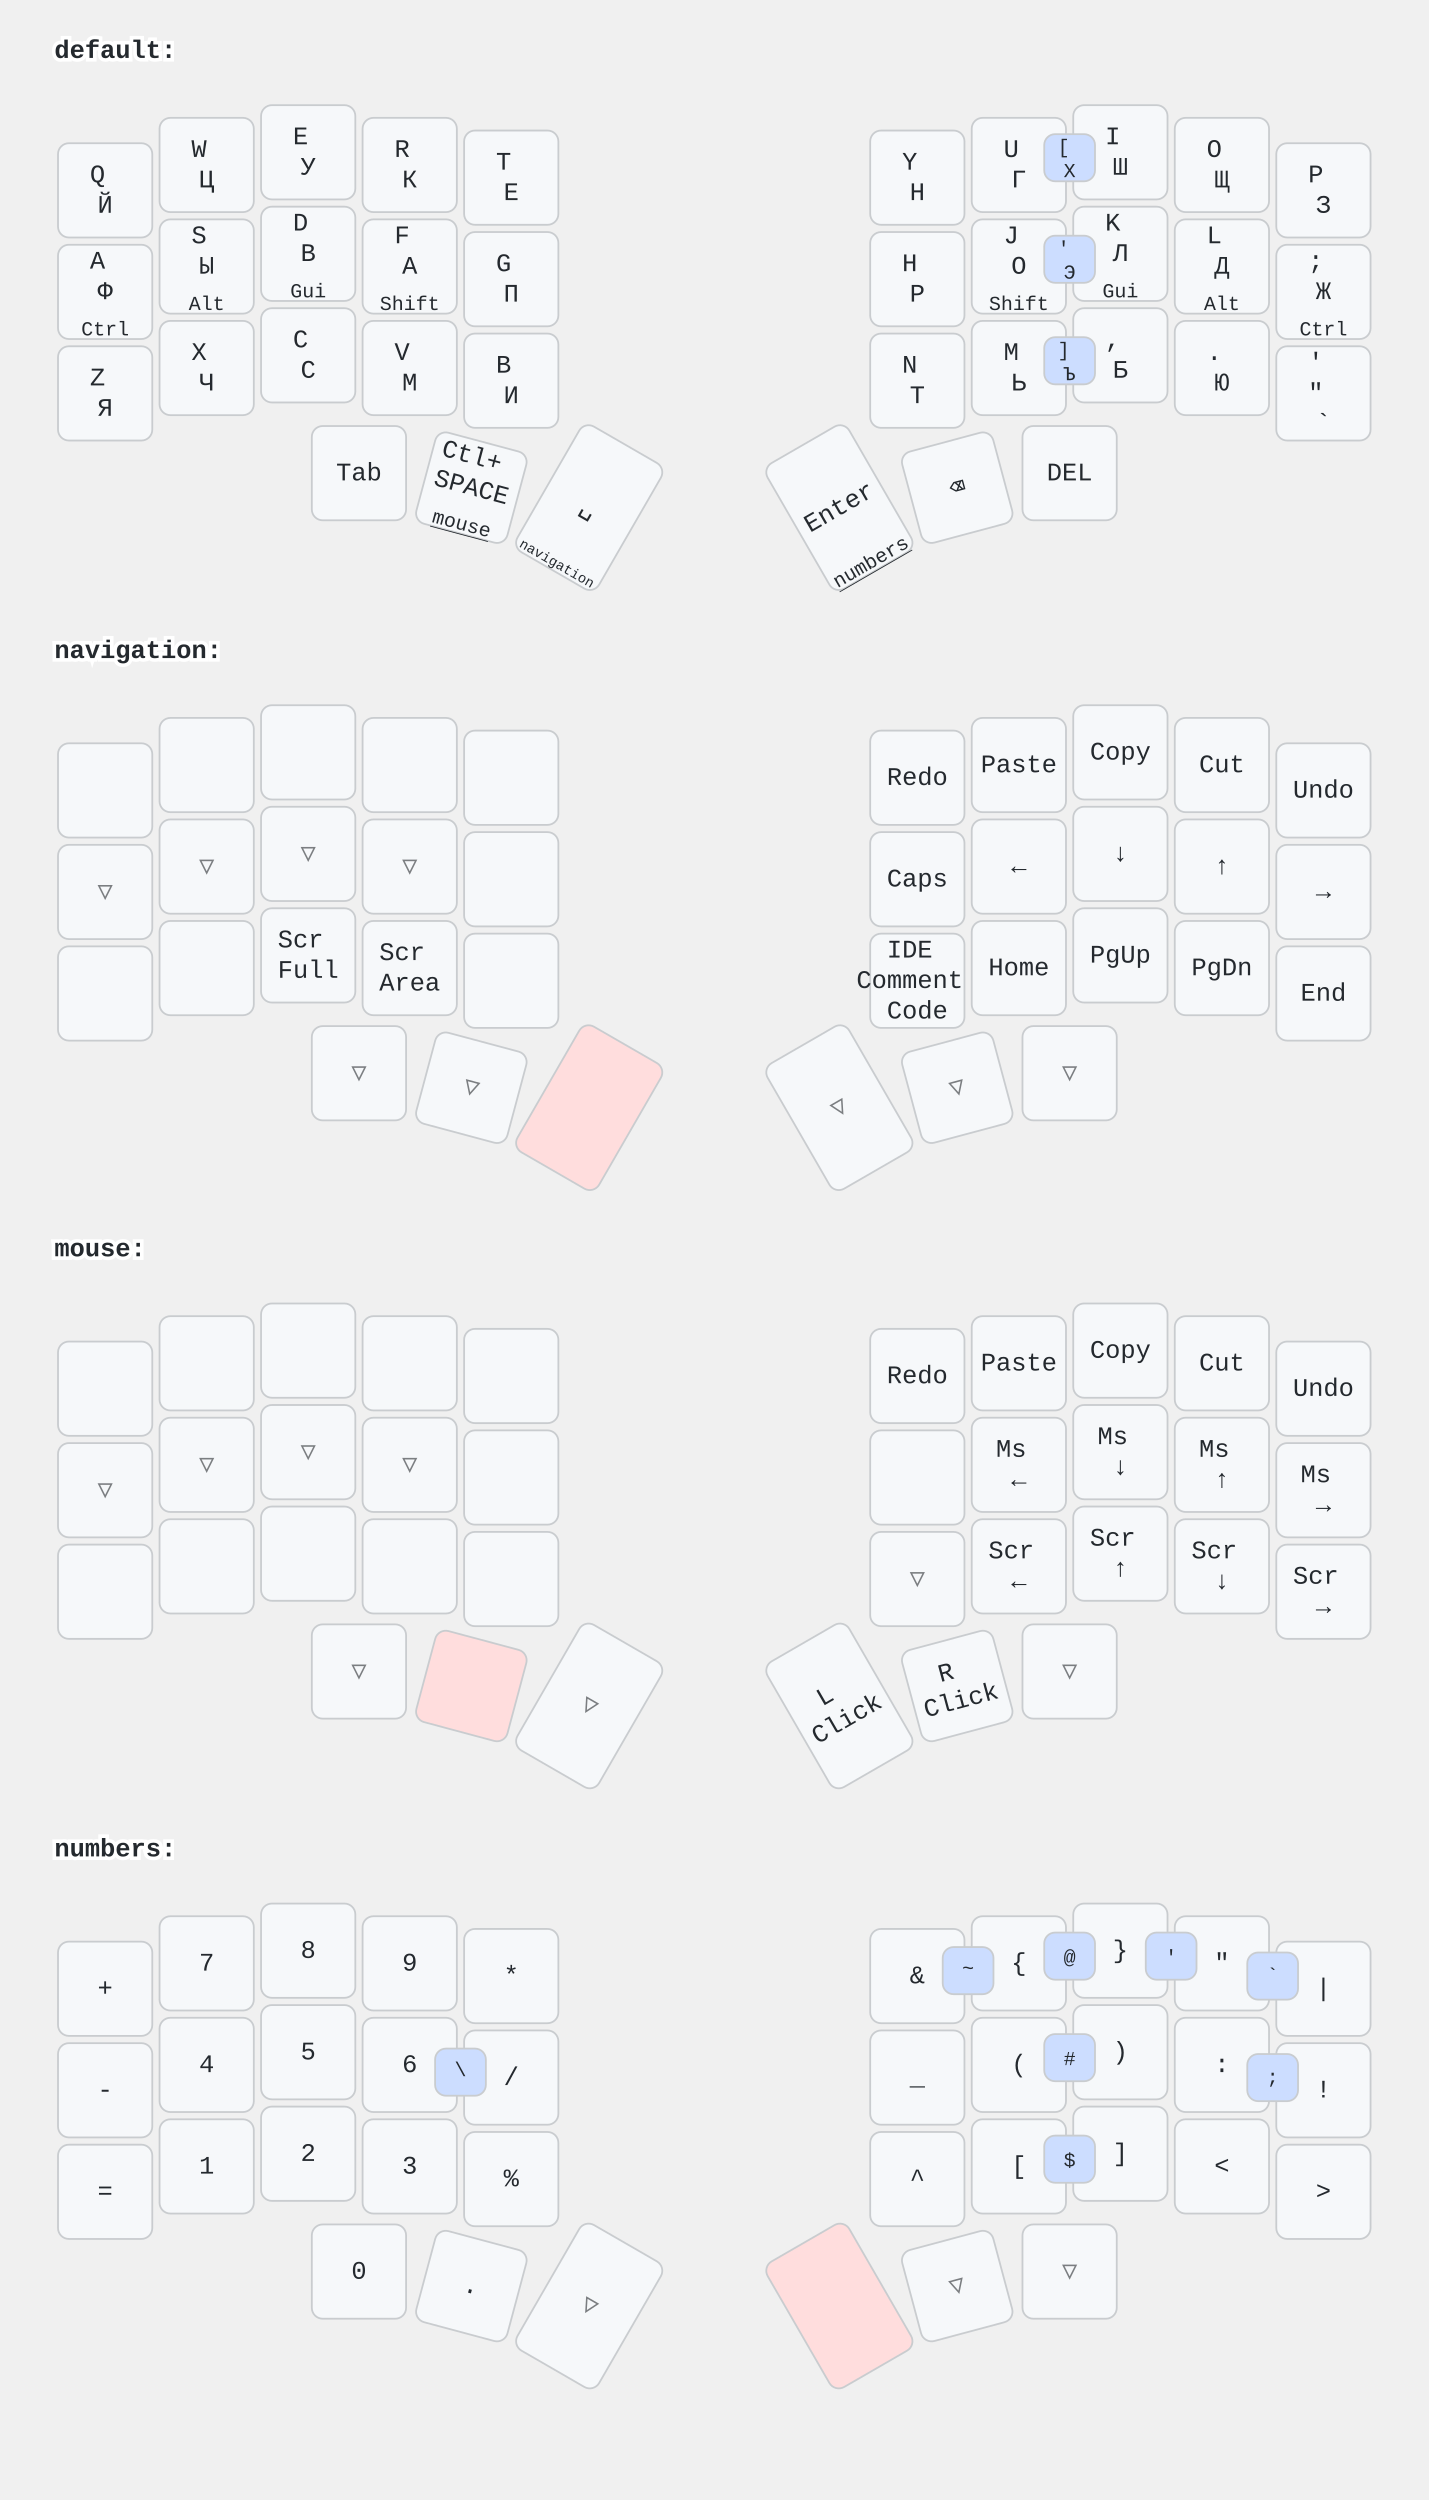
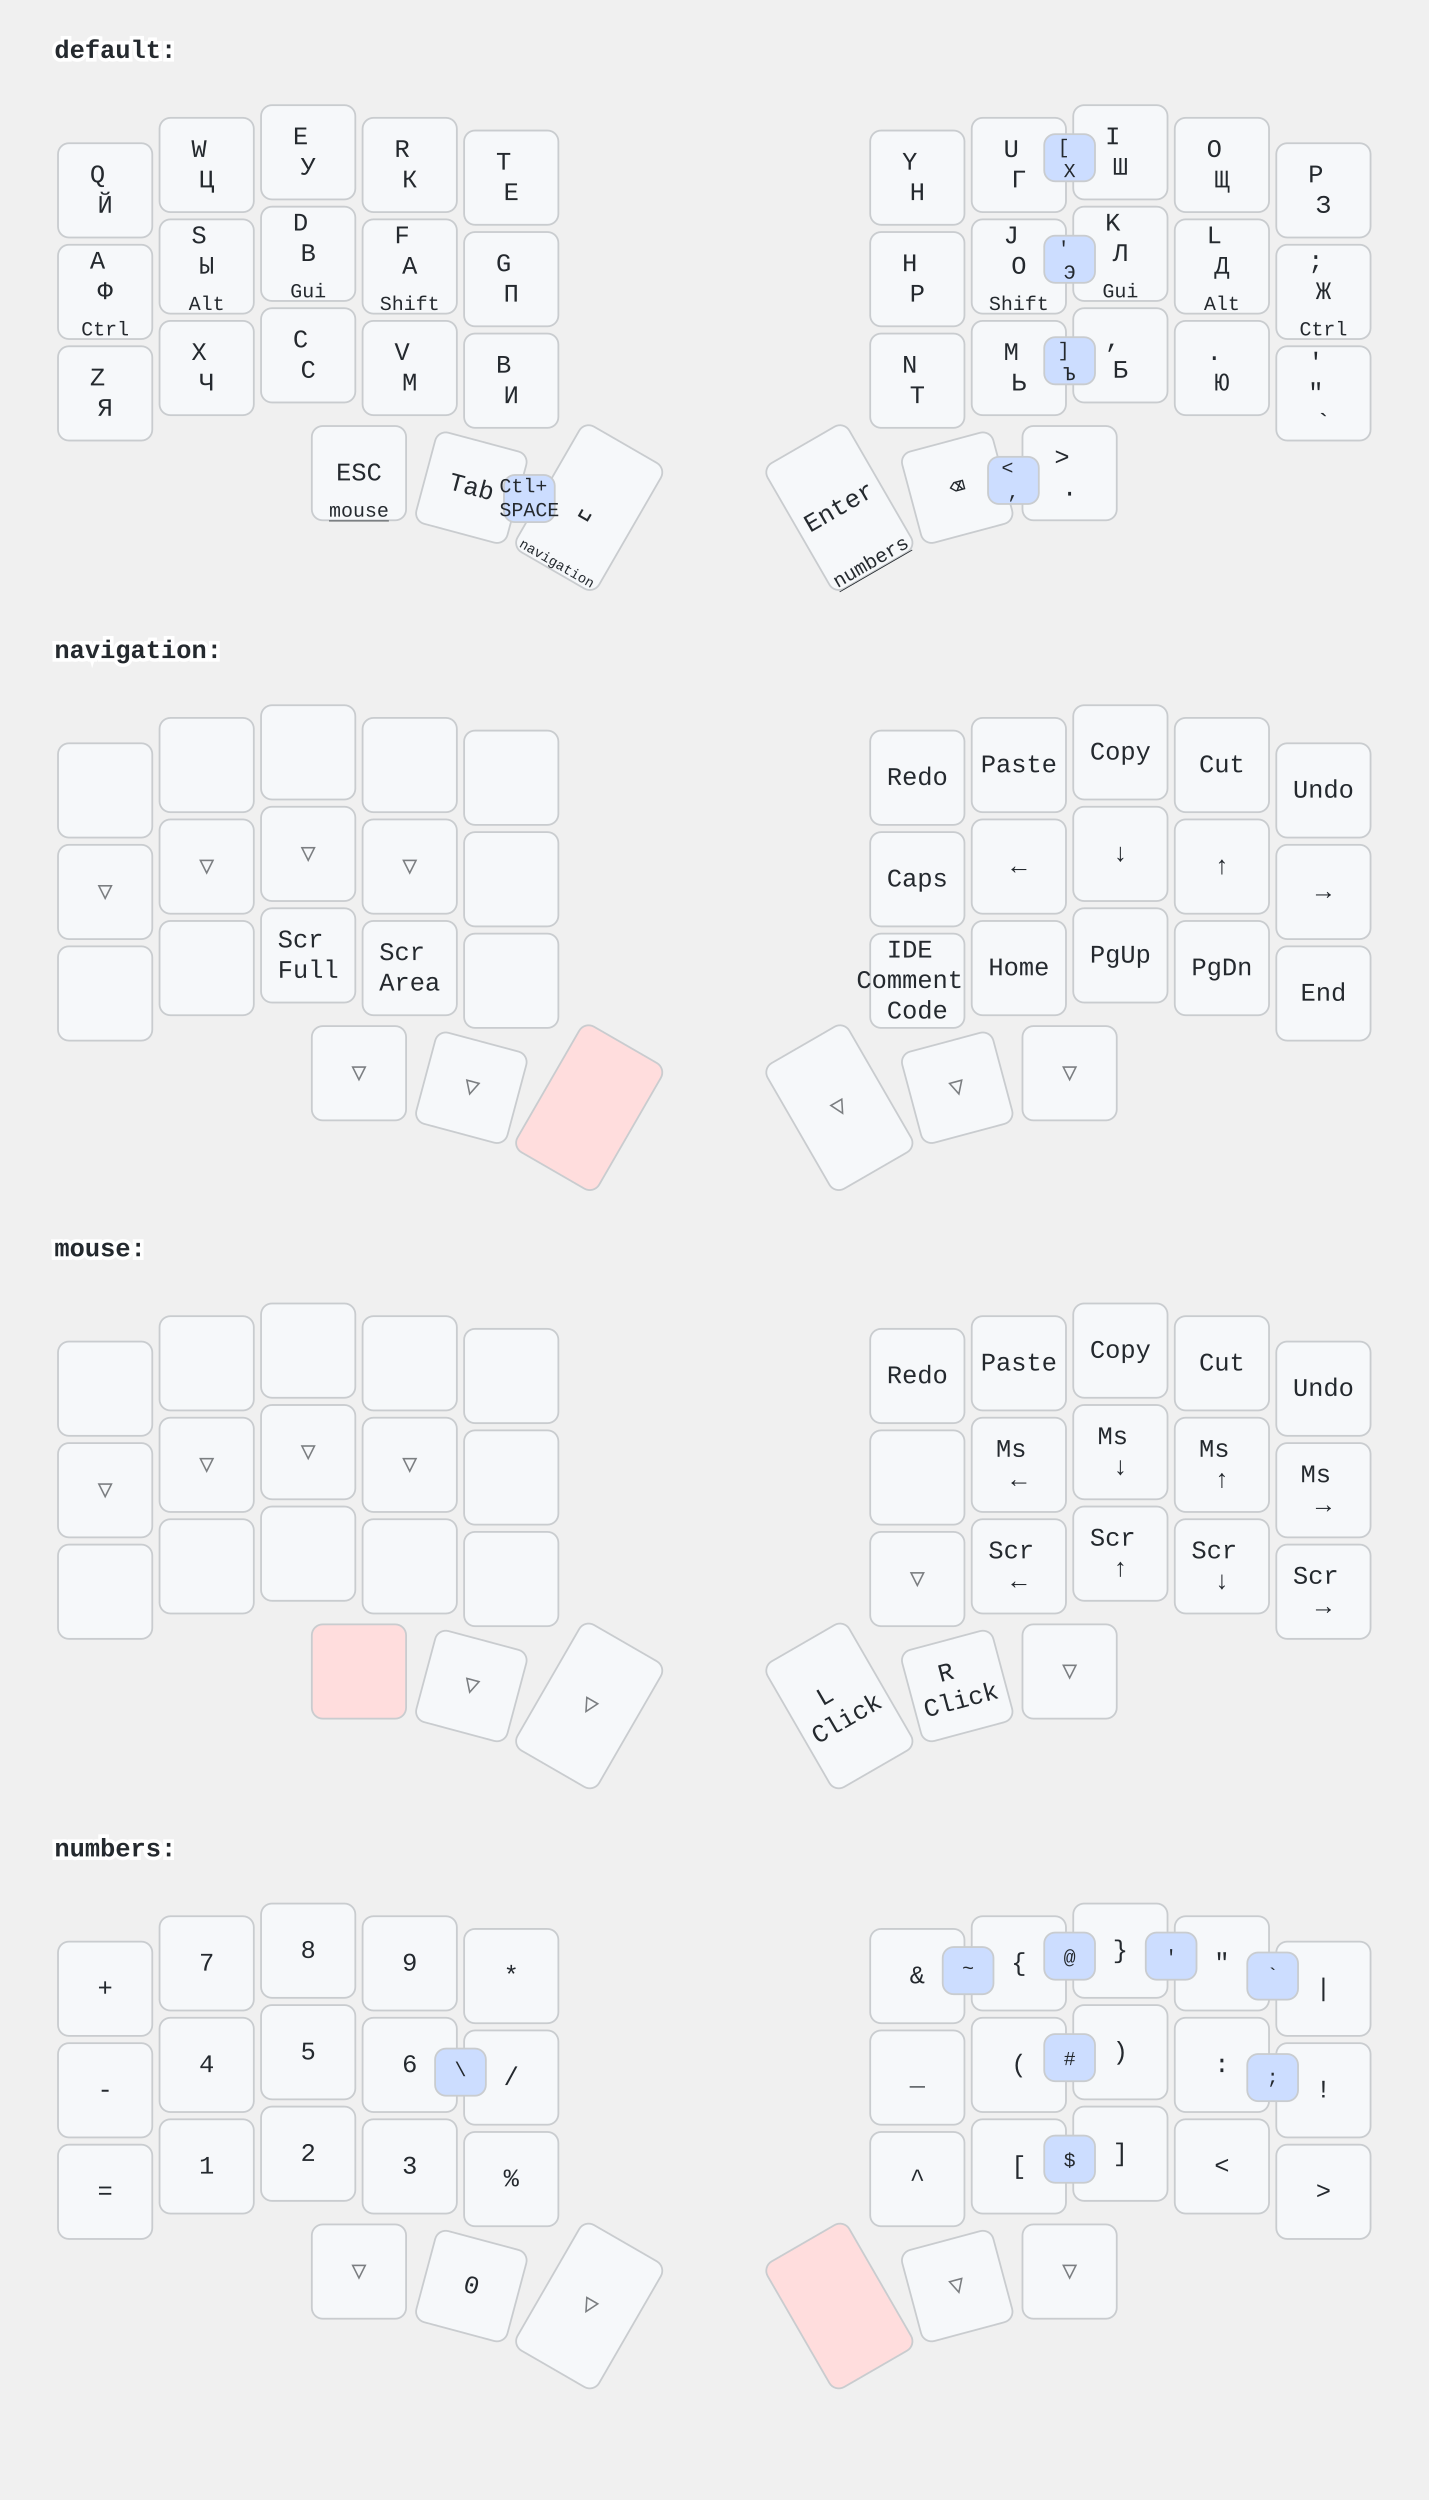
<svg xmlns="http://www.w3.org/2000/svg" width="788" height="1379" viewBox="0 0 788 1379" class="keymap">
  <style>/* inherit to force styles through use tags */
svg path {
    fill: inherit;
}

/* font and background color specifications */
svg.keymap {
    font-family: SFMono-Regular,Consolas,Liberation Mono,Menlo,monospace;
    font-size: 14px;
    font-kerning: normal;
    text-rendering: optimizeLegibility;
    fill: #24292e;
}

/* default key styling */
rect.key {
    fill: #f6f8fa;
}

rect.key, rect.combo {
    stroke: #c9cccf;
    stroke-width: 1;
}

/* default key side styling, only used is draw_key_sides is set */
rect.side {
    filter: brightness(90%);
}

/* color accent for combo boxes */
rect.combo, rect.combo-separate {
    fill: #cdf;
}

/* color accent for held keys */
rect.held, rect.combo.held {
    fill: #fdd;
}

/* color accent for ghost (optional) keys */
rect.ghost, rect.combo.ghost {
    stroke-dasharray: 4, 4;
    stroke-width: 2;
}

text {
    text-anchor: middle;
    dominant-baseline: middle;
}

/* styling for layer labels */
text.label {
    font-weight: bold;
    text-anchor: start;
    stroke: white;
    stroke-width: 4;
    paint-order: stroke;
}

/* styling for optional footer */
text.footer {
    text-anchor: end;
    dominant-baseline: auto;
    stroke: white;
    stroke-width: 4;
    paint-order: stroke;
}

/* styling for combo tap, and key non-tap label text */
text.combo, text.hold, text.shifted, text.left, text.right {
    font-size: 11px;
}

text.hold {
    text-anchor: middle;
    dominant-baseline: auto;
}

text.shifted {
    text-anchor: middle;
    dominant-baseline: hanging;
}

text.left {
    text-anchor: start;
}

text.right {
    text-anchor: end;
}

text.layer-activator {
    text-decoration: underline;
}

/* styling for hold/shifted label text in combo box */
text.combo.hold, text.combo.shifted, text.combo.left, text.combo.right {
    font-size: 8px;
}

/* lighter symbol for transparent keys */
text.trans {
    fill: #7b7e81;
}

/* styling for combo dendrons */
path.combo {
    stroke-width: 1;
    stroke: gray;
    fill: none;
}

/* Start Tabler Icons Cleanup */
/* cannot use height/width with glyphs */
.icon-tabler &gt; path {
    fill: inherit;
    stroke: inherit;
    stroke-width: 2;
}
/* hide tabler's default box */
.icon-tabler &gt; path[stroke="none"][fill="none"] {
    visibility: hidden;
}
/* End Tabler Icons Cleanup */

@media (prefers-color-scheme: dark) {
svg.keymap { fill: #d1d6db; }
rect.key { fill: #3f4750; }
rect.key, rect.combo { stroke: #60666c; }
rect.combo, rect.combo-separate { fill: #1f3d7a; }
rect.held, rect.combo.held { fill: #854747; }
text.label, text.footer { stroke: black; }
text.trans { fill: #7e8184; }
path.combo { stroke: #7f7f7f; }

}</style>
  <g transform="translate(30, 0)" class="layer-default">
    <text x="0" y="28" class="label" id="default">default:</text>
    <g transform="translate(0, 56)">
      <g transform="translate(28, 49)" class="key keypos-0">
        <rect rx="6" ry="6" x="-26" y="-26" width="52" height="52" class="key" />
        <text x="0" y="0" class="key tap">
          <tspan x="0" dy="-0.6em">Q</tspan>
          <tspan x="0" dy="1.2em">Й</tspan>
        </text>
      </g>
      <g transform="translate(84, 35)" class="key keypos-1">
        <rect rx="6" ry="6" x="-26" y="-26" width="52" height="52" class="key" />
        <text x="0" y="0" class="key tap">
          <tspan x="0" dy="-0.6em">W</tspan>
          <tspan x="0" dy="1.2em">Ц</tspan>
        </text>
      </g>
      <g transform="translate(140, 28)" class="key keypos-2">
        <rect rx="6" ry="6" x="-26" y="-26" width="52" height="52" class="key" />
        <text x="0" y="0" class="key tap">
          <tspan x="0" dy="-0.6em">E</tspan>
          <tspan x="0" dy="1.2em">У</tspan>
        </text>
      </g>
      <g transform="translate(196, 35)" class="key keypos-3">
        <rect rx="6" ry="6" x="-26" y="-26" width="52" height="52" class="key" />
        <text x="0" y="0" class="key tap">
          <tspan x="0" dy="-0.6em">R</tspan>
          <tspan x="0" dy="1.2em">К</tspan>
        </text>
      </g>
      <g transform="translate(252, 42)" class="key keypos-4">
        <rect rx="6" ry="6" x="-26" y="-26" width="52" height="52" class="key" />
        <text x="0" y="0" class="key tap">
          <tspan x="0" dy="-0.6em">T</tspan>
          <tspan x="0" dy="1.2em">Е</tspan>
        </text>
      </g>
      <g transform="translate(476, 42)" class="key keypos-5">
        <rect rx="6" ry="6" x="-26" y="-26" width="52" height="52" class="key" />
        <text x="0" y="0" class="key tap">
          <tspan x="0" dy="-0.6em">Y</tspan>
          <tspan x="0" dy="1.2em">Н</tspan>
        </text>
      </g>
      <g transform="translate(532, 35)" class="key keypos-6">
        <rect rx="6" ry="6" x="-26" y="-26" width="52" height="52" class="key" />
        <text x="0" y="0" class="key tap">
          <tspan x="0" dy="-0.6em">U</tspan>
          <tspan x="0" dy="1.2em">Г</tspan>
        </text>
      </g>
      <g transform="translate(588, 28)" class="key keypos-7">
        <rect rx="6" ry="6" x="-26" y="-26" width="52" height="52" class="key" />
        <text x="0" y="0" class="key tap">
          <tspan x="0" dy="-0.6em">I</tspan>
          <tspan x="0" dy="1.2em">Ш</tspan>
        </text>
      </g>
      <g transform="translate(644, 35)" class="key keypos-8">
        <rect rx="6" ry="6" x="-26" y="-26" width="52" height="52" class="key" />
        <text x="0" y="0" class="key tap">
          <tspan x="0" dy="-0.6em">O</tspan>
          <tspan x="0" dy="1.2em">Щ</tspan>
        </text>
      </g>
      <g transform="translate(700, 49)" class="key keypos-9">
        <rect rx="6" ry="6" x="-26" y="-26" width="52" height="52" class="key" />
        <text x="0" y="0" class="key tap">
          <tspan x="0" dy="-0.6em">P</tspan>
          <tspan x="0" dy="1.2em">З</tspan>
        </text>
      </g>
      <g transform="translate(28, 105)" class="key keypos-10">
        <rect rx="6" ry="6" x="-26" y="-26" width="52" height="52" class="key" />
        <text x="0" y="0" class="key tap">
          <tspan x="0" dy="-1.2em">A</tspan>
          <tspan x="0" dy="1.2em">Ф</tspan>
        </text>
        <text x="0" y="24" class="key hold">Ctrl</text>
      </g>
      <g transform="translate(84, 91)" class="key keypos-11">
        <rect rx="6" ry="6" x="-26" y="-26" width="52" height="52" class="key" />
        <text x="0" y="0" class="key tap">
          <tspan x="0" dy="-1.2em">S</tspan>
          <tspan x="0" dy="1.2em">Ы</tspan>
        </text>
        <text x="0" y="24" class="key hold">Alt</text>
      </g>
      <g transform="translate(140, 84)" class="key keypos-12">
        <rect rx="6" ry="6" x="-26" y="-26" width="52" height="52" class="key" />
        <text x="0" y="0" class="key tap">
          <tspan x="0" dy="-1.2em">D</tspan>
          <tspan x="0" dy="1.2em">В</tspan>
        </text>
        <text x="0" y="24" class="key hold">Gui</text>
      </g>
      <g transform="translate(196, 91)" class="key keypos-13">
        <rect rx="6" ry="6" x="-26" y="-26" width="52" height="52" class="key" />
        <text x="0" y="0" class="key tap">
          <tspan x="0" dy="-1.2em">F</tspan>
          <tspan x="0" dy="1.2em">А</tspan>
        </text>
        <text x="0" y="24" class="key hold">Shift</text>
      </g>
      <g transform="translate(252, 98)" class="key keypos-14">
        <rect rx="6" ry="6" x="-26" y="-26" width="52" height="52" class="key" />
        <text x="0" y="0" class="key tap">
          <tspan x="0" dy="-0.6em">G</tspan>
          <tspan x="0" dy="1.2em">П</tspan>
        </text>
      </g>
      <g transform="translate(476, 98)" class="key keypos-15">
        <rect rx="6" ry="6" x="-26" y="-26" width="52" height="52" class="key" />
        <text x="0" y="0" class="key tap">
          <tspan x="0" dy="-0.6em">H</tspan>
          <tspan x="0" dy="1.2em">Р</tspan>
        </text>
      </g>
      <g transform="translate(532, 91)" class="key keypos-16">
        <rect rx="6" ry="6" x="-26" y="-26" width="52" height="52" class="key" />
        <text x="0" y="0" class="key tap">
          <tspan x="0" dy="-1.2em">J</tspan>
          <tspan x="0" dy="1.2em">О</tspan>
        </text>
        <text x="0" y="24" class="key hold">Shift</text>
      </g>
      <g transform="translate(588, 84)" class="key keypos-17">
        <rect rx="6" ry="6" x="-26" y="-26" width="52" height="52" class="key" />
        <text x="0" y="0" class="key tap">
          <tspan x="0" dy="-1.2em">K</tspan>
          <tspan x="0" dy="1.2em">Л</tspan>
        </text>
        <text x="0" y="24" class="key hold">Gui</text>
      </g>
      <g transform="translate(644, 91)" class="key keypos-18">
        <rect rx="6" ry="6" x="-26" y="-26" width="52" height="52" class="key" />
        <text x="0" y="0" class="key tap">
          <tspan x="0" dy="-1.2em">L</tspan>
          <tspan x="0" dy="1.2em">Д</tspan>
        </text>
        <text x="0" y="24" class="key hold">Alt</text>
      </g>
      <g transform="translate(700, 105)" class="key keypos-19">
        <rect rx="6" ry="6" x="-26" y="-26" width="52" height="52" class="key" />
        <text x="0" y="0" class="key tap">
          <tspan x="0" dy="-1.2em">;</tspan>
          <tspan x="0" dy="1.2em">Ж</tspan>
        </text>
        <text x="0" y="24" class="key hold">Ctrl</text>
      </g>
      <g transform="translate(28, 161)" class="key keypos-20">
        <rect rx="6" ry="6" x="-26" y="-26" width="52" height="52" class="key" />
        <text x="0" y="0" class="key tap">
          <tspan x="0" dy="-0.6em">Z</tspan>
          <tspan x="0" dy="1.2em">Я</tspan>
        </text>
      </g>
      <g transform="translate(84, 147)" class="key keypos-21">
        <rect rx="6" ry="6" x="-26" y="-26" width="52" height="52" class="key" />
        <text x="0" y="0" class="key tap">
          <tspan x="0" dy="-0.6em">X</tspan>
          <tspan x="0" dy="1.2em">Ч</tspan>
        </text>
      </g>
      <g transform="translate(140, 140)" class="key keypos-22">
        <rect rx="6" ry="6" x="-26" y="-26" width="52" height="52" class="key" />
        <text x="0" y="0" class="key tap">
          <tspan x="0" dy="-0.6em">C</tspan>
          <tspan x="0" dy="1.2em">С</tspan>
        </text>
      </g>
      <g transform="translate(196, 147)" class="key keypos-23">
        <rect rx="6" ry="6" x="-26" y="-26" width="52" height="52" class="key" />
        <text x="0" y="0" class="key tap">
          <tspan x="0" dy="-0.6em">V</tspan>
          <tspan x="0" dy="1.2em">М</tspan>
        </text>
      </g>
      <g transform="translate(252, 154)" class="key keypos-24">
        <rect rx="6" ry="6" x="-26" y="-26" width="52" height="52" class="key" />
        <text x="0" y="0" class="key tap">
          <tspan x="0" dy="-0.6em">B</tspan>
          <tspan x="0" dy="1.2em">И</tspan>
        </text>
      </g>
      <g transform="translate(476, 154)" class="key keypos-25">
        <rect rx="6" ry="6" x="-26" y="-26" width="52" height="52" class="key" />
        <text x="0" y="0" class="key tap">
          <tspan x="0" dy="-0.6em">N</tspan>
          <tspan x="0" dy="1.2em">Т</tspan>
        </text>
      </g>
      <g transform="translate(532, 147)" class="key keypos-26">
        <rect rx="6" ry="6" x="-26" y="-26" width="52" height="52" class="key" />
        <text x="0" y="0" class="key tap">
          <tspan x="0" dy="-0.6em">M</tspan>
          <tspan x="0" dy="1.2em">Ь</tspan>
        </text>
      </g>
      <g transform="translate(588, 140)" class="key keypos-27">
        <rect rx="6" ry="6" x="-26" y="-26" width="52" height="52" class="key" />
        <text x="0" y="0" class="key tap">
          <tspan x="0" dy="-0.6em">,</tspan>
          <tspan x="0" dy="1.2em">Б</tspan>
        </text>
      </g>
      <g transform="translate(644, 147)" class="key keypos-28">
        <rect rx="6" ry="6" x="-26" y="-26" width="52" height="52" class="key" />
        <text x="0" y="0" class="key tap">
          <tspan x="0" dy="-0.6em">.</tspan>
          <tspan x="0" dy="1.2em">Ю</tspan>
        </text>
      </g>
      <g transform="translate(700, 161)" class="key keypos-29">
        <rect rx="6" ry="6" x="-26" y="-26" width="52" height="52" class="key" />
        <text x="0" y="0" class="key tap">
          <tspan x="0" dy="-1.2em">'</tspan>
          <tspan x="0" dy="1.2em">"</tspan>
          <tspan x="0" dy="1.2em">`</tspan>
        </text>
      </g>
      <g transform="translate(168, 205)" class="key keypos-30">
        <rect rx="6" ry="6" x="-26" y="-26" width="52" height="52" class="key" />
-         <text x="0" y="0" class="key tap">Tab</text>
-       </g>
-       <g transform="translate(230, 213) rotate(15.0)" class="key keypos-31">
-         <rect rx="6" ry="6" x="-26" y="-26" width="52" height="52" class="key" />
-         <text x="0" y="0" class="key tap">
-           <tspan x="0" dy="-1.2em">Ctl+</tspan>
-           <tspan x="0" dy="1.2em">SPACE</tspan>
-         </text>
+         <text x="0" y="0" class="key tap">ESC</text>
        <a href="#mouse">
          <text x="0" y="24" class="key hold layer-activator">mouse</text>
        </a>
+       </g>
+       <g transform="translate(230, 213) rotate(15.0)" class="key keypos-31">
+         <rect rx="6" ry="6" x="-26" y="-26" width="52" height="52" class="key" />
+         <text x="0" y="0" class="key tap">Tab</text>
      </g>
      <g transform="translate(295, 224) rotate(30.0)" class="key keypos-32">
        <rect rx="6" ry="6" x="-26" y="-40" width="52" height="80" class="key" />
        <text x="0" y="0" class="key tap">␣</text>
        <a href="#navigation">
          <text x="0" y="38" class="key hold layer-activator">
            <tspan style="font-size: 70%">navigation</tspan>
          </text>
        </a>
      </g>
      <g transform="translate(433, 224) rotate(-30.0)" class="key keypos-33">
        <rect rx="6" ry="6" x="-26" y="-40" width="52" height="80" class="key" />
        <text x="0" y="0" class="key tap">Enter</text>
        <a href="#numbers">
          <text x="0" y="38" class="key hold layer-activator">numbers</text>
        </a>
      </g>
      <g transform="translate(498, 213) rotate(-15.0)" class="key keypos-34">
        <rect rx="6" ry="6" x="-26" y="-26" width="52" height="52" class="key" />
        <text x="0" y="0" class="key tap">⌫</text>
      </g>
      <g transform="translate(560, 205)" class="key keypos-35">
        <rect rx="6" ry="6" x="-26" y="-26" width="52" height="52" class="key" />
-         <text x="0" y="0" class="key tap">DEL</text>
+         <text x="0" y="0" class="key tap">
+           <tspan x="0" dy="-0.6em">&gt;</tspan>
+           <tspan x="0" dy="1.2em">.</tspan>
+         </text>
      </g>
      <g class="combo combopos-0">
        <rect rx="6" ry="6" x="546" y="18" width="28" height="26" class="combo" />
        <text x="560" y="32" class="combo tap">
          <tspan x="560" dy="-0.6em">[</tspan>
          <tspan x="560" dy="1.2em">Х</tspan>
        </text>
      </g>
      <g class="combo combopos-1">
        <rect rx="6" ry="6" x="546" y="74" width="28" height="26" class="combo" />
        <text x="560" y="88" class="combo tap">
          <tspan x="560" dy="-0.6em">'</tspan>
          <tspan x="560" dy="1.2em">Э</tspan>
        </text>
      </g>
      <g class="combo combopos-2">
        <rect rx="6" ry="6" x="546" y="130" width="28" height="26" class="combo" />
        <text x="560" y="144" class="combo tap">
          <tspan x="560" dy="-0.6em">]</tspan>
          <tspan x="560" dy="1.2em">Ъ</tspan>
+         </text>
+       </g>
+       <g class="combo combopos-3">
+         <rect rx="6" ry="6" x="248" y="206" width="28" height="26" class="combo" />
+         <text x="262" y="219" class="combo tap">
+           <tspan x="262" dy="-0.6em">Ctl+</tspan>
+           <tspan x="262" dy="1.2em">SPACE</tspan>
+         </text>
+       </g>
+       <g class="combo combopos-4">
+         <rect rx="6" ry="6" x="515" y="196" width="28" height="26" class="combo" />
+         <text x="529" y="209" class="combo tap">
+           <tspan x="529" dy="-0.6em">&lt;</tspan>
+           <tspan x="529" dy="1.2em">,</tspan>
        </text>
      </g>
    </g>
  </g>
  <g transform="translate(30, 331)" class="layer-navigation">
    <text x="0" y="28" class="label" id="navigation">navigation:</text>
    <g transform="translate(0, 56)">
      <g transform="translate(28, 49)" class="key keypos-0">
        <rect rx="6" ry="6" x="-26" y="-26" width="52" height="52" class="key" />
      </g>
      <g transform="translate(84, 35)" class="key keypos-1">
        <rect rx="6" ry="6" x="-26" y="-26" width="52" height="52" class="key" />
      </g>
      <g transform="translate(140, 28)" class="key keypos-2">
        <rect rx="6" ry="6" x="-26" y="-26" width="52" height="52" class="key" />
      </g>
      <g transform="translate(196, 35)" class="key keypos-3">
        <rect rx="6" ry="6" x="-26" y="-26" width="52" height="52" class="key" />
      </g>
      <g transform="translate(252, 42)" class="key keypos-4">
        <rect rx="6" ry="6" x="-26" y="-26" width="52" height="52" class="key" />
      </g>
      <g transform="translate(476, 42)" class="key keypos-5">
        <rect rx="6" ry="6" x="-26" y="-26" width="52" height="52" class="key" />
        <text x="0" y="0" class="key tap">Redo</text>
      </g>
      <g transform="translate(532, 35)" class="key keypos-6">
        <rect rx="6" ry="6" x="-26" y="-26" width="52" height="52" class="key" />
        <text x="0" y="0" class="key tap">Paste</text>
      </g>
      <g transform="translate(588, 28)" class="key keypos-7">
        <rect rx="6" ry="6" x="-26" y="-26" width="52" height="52" class="key" />
        <text x="0" y="0" class="key tap">Copy</text>
      </g>
      <g transform="translate(644, 35)" class="key keypos-8">
        <rect rx="6" ry="6" x="-26" y="-26" width="52" height="52" class="key" />
        <text x="0" y="0" class="key tap">Cut</text>
      </g>
      <g transform="translate(700, 49)" class="key keypos-9">
        <rect rx="6" ry="6" x="-26" y="-26" width="52" height="52" class="key" />
        <text x="0" y="0" class="key tap">Undo</text>
      </g>
      <g transform="translate(28, 105)" class="key trans keypos-10">
        <rect rx="6" ry="6" x="-26" y="-26" width="52" height="52" class="key trans" />
        <text x="0" y="0" class="key trans tap">▽</text>
      </g>
      <g transform="translate(84, 91)" class="key trans keypos-11">
        <rect rx="6" ry="6" x="-26" y="-26" width="52" height="52" class="key trans" />
        <text x="0" y="0" class="key trans tap">▽</text>
      </g>
      <g transform="translate(140, 84)" class="key trans keypos-12">
        <rect rx="6" ry="6" x="-26" y="-26" width="52" height="52" class="key trans" />
        <text x="0" y="0" class="key trans tap">▽</text>
      </g>
      <g transform="translate(196, 91)" class="key trans keypos-13">
        <rect rx="6" ry="6" x="-26" y="-26" width="52" height="52" class="key trans" />
        <text x="0" y="0" class="key trans tap">▽</text>
      </g>
      <g transform="translate(252, 98)" class="key keypos-14">
        <rect rx="6" ry="6" x="-26" y="-26" width="52" height="52" class="key" />
      </g>
      <g transform="translate(476, 98)" class="key keypos-15">
        <rect rx="6" ry="6" x="-26" y="-26" width="52" height="52" class="key" />
        <text x="0" y="0" class="key tap">Caps</text>
      </g>
      <g transform="translate(532, 91)" class="key keypos-16">
        <rect rx="6" ry="6" x="-26" y="-26" width="52" height="52" class="key" />
        <text x="0" y="0" class="key tap">←</text>
      </g>
      <g transform="translate(588, 84)" class="key keypos-17">
        <rect rx="6" ry="6" x="-26" y="-26" width="52" height="52" class="key" />
        <text x="0" y="0" class="key tap">↓</text>
      </g>
      <g transform="translate(644, 91)" class="key keypos-18">
        <rect rx="6" ry="6" x="-26" y="-26" width="52" height="52" class="key" />
        <text x="0" y="0" class="key tap">↑</text>
      </g>
      <g transform="translate(700, 105)" class="key keypos-19">
        <rect rx="6" ry="6" x="-26" y="-26" width="52" height="52" class="key" />
        <text x="0" y="0" class="key tap">→</text>
      </g>
      <g transform="translate(28, 161)" class="key keypos-20">
        <rect rx="6" ry="6" x="-26" y="-26" width="52" height="52" class="key" />
      </g>
      <g transform="translate(84, 147)" class="key keypos-21">
        <rect rx="6" ry="6" x="-26" y="-26" width="52" height="52" class="key" />
      </g>
      <g transform="translate(140, 140)" class="key keypos-22">
        <rect rx="6" ry="6" x="-26" y="-26" width="52" height="52" class="key" />
        <text x="0" y="0" class="key tap">
          <tspan x="0" dy="-0.6em">Scr</tspan>
          <tspan x="0" dy="1.2em">Full</tspan>
        </text>
      </g>
      <g transform="translate(196, 147)" class="key keypos-23">
        <rect rx="6" ry="6" x="-26" y="-26" width="52" height="52" class="key" />
        <text x="0" y="0" class="key tap">
          <tspan x="0" dy="-0.6em">Scr</tspan>
          <tspan x="0" dy="1.2em">Area</tspan>
        </text>
      </g>
      <g transform="translate(252, 154)" class="key keypos-24">
        <rect rx="6" ry="6" x="-26" y="-26" width="52" height="52" class="key" />
      </g>
      <g transform="translate(476, 154)" class="key keypos-25">
        <rect rx="6" ry="6" x="-26" y="-26" width="52" height="52" class="key" />
        <text x="0" y="0" class="key tap">
          <tspan x="0" dy="-1.2em">IDE</tspan>
          <tspan x="0" dy="1.2em">Comment</tspan>
          <tspan x="0" dy="1.2em">Code</tspan>
        </text>
      </g>
      <g transform="translate(532, 147)" class="key keypos-26">
        <rect rx="6" ry="6" x="-26" y="-26" width="52" height="52" class="key" />
        <text x="0" y="0" class="key tap">Home</text>
      </g>
      <g transform="translate(588, 140)" class="key keypos-27">
        <rect rx="6" ry="6" x="-26" y="-26" width="52" height="52" class="key" />
        <text x="0" y="0" class="key tap">PgUp</text>
      </g>
      <g transform="translate(644, 147)" class="key keypos-28">
        <rect rx="6" ry="6" x="-26" y="-26" width="52" height="52" class="key" />
        <text x="0" y="0" class="key tap">PgDn</text>
      </g>
      <g transform="translate(700, 161)" class="key keypos-29">
        <rect rx="6" ry="6" x="-26" y="-26" width="52" height="52" class="key" />
        <text x="0" y="0" class="key tap">End</text>
      </g>
      <g transform="translate(168, 205)" class="key trans keypos-30">
        <rect rx="6" ry="6" x="-26" y="-26" width="52" height="52" class="key trans" />
        <text x="0" y="0" class="key trans tap">▽</text>
      </g>
      <g transform="translate(230, 213) rotate(15.0)" class="key trans keypos-31">
        <rect rx="6" ry="6" x="-26" y="-26" width="52" height="52" class="key trans" />
        <text x="0" y="0" class="key trans tap">▽</text>
      </g>
      <g transform="translate(295, 224) rotate(30.0)" class="key held keypos-32">
        <rect rx="6" ry="6" x="-26" y="-40" width="52" height="80" class="key held" />
      </g>
      <g transform="translate(433, 224) rotate(-30.0)" class="key trans keypos-33">
        <rect rx="6" ry="6" x="-26" y="-40" width="52" height="80" class="key trans" />
        <text x="0" y="0" class="key trans tap">▽</text>
      </g>
      <g transform="translate(498, 213) rotate(-15.0)" class="key trans keypos-34">
        <rect rx="6" ry="6" x="-26" y="-26" width="52" height="52" class="key trans" />
        <text x="0" y="0" class="key trans tap">▽</text>
      </g>
      <g transform="translate(560, 205)" class="key trans keypos-35">
        <rect rx="6" ry="6" x="-26" y="-26" width="52" height="52" class="key trans" />
        <text x="0" y="0" class="key trans tap">▽</text>
      </g>
    </g>
  </g>
  <g transform="translate(30, 661)" class="layer-mouse">
    <text x="0" y="28" class="label" id="mouse">mouse:</text>
    <g transform="translate(0, 56)">
      <g transform="translate(28, 49)" class="key keypos-0">
        <rect rx="6" ry="6" x="-26" y="-26" width="52" height="52" class="key" />
      </g>
      <g transform="translate(84, 35)" class="key keypos-1">
        <rect rx="6" ry="6" x="-26" y="-26" width="52" height="52" class="key" />
      </g>
      <g transform="translate(140, 28)" class="key keypos-2">
        <rect rx="6" ry="6" x="-26" y="-26" width="52" height="52" class="key" />
      </g>
      <g transform="translate(196, 35)" class="key keypos-3">
        <rect rx="6" ry="6" x="-26" y="-26" width="52" height="52" class="key" />
      </g>
      <g transform="translate(252, 42)" class="key keypos-4">
        <rect rx="6" ry="6" x="-26" y="-26" width="52" height="52" class="key" />
      </g>
      <g transform="translate(476, 42)" class="key keypos-5">
        <rect rx="6" ry="6" x="-26" y="-26" width="52" height="52" class="key" />
        <text x="0" y="0" class="key tap">Redo</text>
      </g>
      <g transform="translate(532, 35)" class="key keypos-6">
        <rect rx="6" ry="6" x="-26" y="-26" width="52" height="52" class="key" />
        <text x="0" y="0" class="key tap">Paste</text>
      </g>
      <g transform="translate(588, 28)" class="key keypos-7">
        <rect rx="6" ry="6" x="-26" y="-26" width="52" height="52" class="key" />
        <text x="0" y="0" class="key tap">Copy</text>
      </g>
      <g transform="translate(644, 35)" class="key keypos-8">
        <rect rx="6" ry="6" x="-26" y="-26" width="52" height="52" class="key" />
        <text x="0" y="0" class="key tap">Cut</text>
      </g>
      <g transform="translate(700, 49)" class="key keypos-9">
        <rect rx="6" ry="6" x="-26" y="-26" width="52" height="52" class="key" />
        <text x="0" y="0" class="key tap">Undo</text>
      </g>
      <g transform="translate(28, 105)" class="key trans keypos-10">
        <rect rx="6" ry="6" x="-26" y="-26" width="52" height="52" class="key trans" />
        <text x="0" y="0" class="key trans tap">▽</text>
      </g>
      <g transform="translate(84, 91)" class="key trans keypos-11">
        <rect rx="6" ry="6" x="-26" y="-26" width="52" height="52" class="key trans" />
        <text x="0" y="0" class="key trans tap">▽</text>
      </g>
      <g transform="translate(140, 84)" class="key trans keypos-12">
        <rect rx="6" ry="6" x="-26" y="-26" width="52" height="52" class="key trans" />
        <text x="0" y="0" class="key trans tap">▽</text>
      </g>
      <g transform="translate(196, 91)" class="key trans keypos-13">
        <rect rx="6" ry="6" x="-26" y="-26" width="52" height="52" class="key trans" />
        <text x="0" y="0" class="key trans tap">▽</text>
      </g>
      <g transform="translate(252, 98)" class="key keypos-14">
        <rect rx="6" ry="6" x="-26" y="-26" width="52" height="52" class="key" />
      </g>
      <g transform="translate(476, 98)" class="key keypos-15">
        <rect rx="6" ry="6" x="-26" y="-26" width="52" height="52" class="key" />
      </g>
      <g transform="translate(532, 91)" class="key keypos-16">
        <rect rx="6" ry="6" x="-26" y="-26" width="52" height="52" class="key" />
        <text x="0" y="0" class="key tap">
          <tspan x="0" dy="-0.6em">Ms</tspan>
          <tspan x="0" dy="1.2em">←</tspan>
        </text>
      </g>
      <g transform="translate(588, 84)" class="key keypos-17">
        <rect rx="6" ry="6" x="-26" y="-26" width="52" height="52" class="key" />
        <text x="0" y="0" class="key tap">
          <tspan x="0" dy="-0.6em">Ms</tspan>
          <tspan x="0" dy="1.2em">↓</tspan>
        </text>
      </g>
      <g transform="translate(644, 91)" class="key keypos-18">
        <rect rx="6" ry="6" x="-26" y="-26" width="52" height="52" class="key" />
        <text x="0" y="0" class="key tap">
          <tspan x="0" dy="-0.6em">Ms</tspan>
          <tspan x="0" dy="1.2em">↑</tspan>
        </text>
      </g>
      <g transform="translate(700, 105)" class="key keypos-19">
        <rect rx="6" ry="6" x="-26" y="-26" width="52" height="52" class="key" />
        <text x="0" y="0" class="key tap">
          <tspan x="0" dy="-0.6em">Ms</tspan>
          <tspan x="0" dy="1.2em">→</tspan>
        </text>
      </g>
      <g transform="translate(28, 161)" class="key keypos-20">
        <rect rx="6" ry="6" x="-26" y="-26" width="52" height="52" class="key" />
      </g>
      <g transform="translate(84, 147)" class="key keypos-21">
        <rect rx="6" ry="6" x="-26" y="-26" width="52" height="52" class="key" />
      </g>
      <g transform="translate(140, 140)" class="key keypos-22">
        <rect rx="6" ry="6" x="-26" y="-26" width="52" height="52" class="key" />
      </g>
      <g transform="translate(196, 147)" class="key keypos-23">
        <rect rx="6" ry="6" x="-26" y="-26" width="52" height="52" class="key" />
      </g>
      <g transform="translate(252, 154)" class="key keypos-24">
        <rect rx="6" ry="6" x="-26" y="-26" width="52" height="52" class="key" />
      </g>
      <g transform="translate(476, 154)" class="key trans keypos-25">
        <rect rx="6" ry="6" x="-26" y="-26" width="52" height="52" class="key trans" />
        <text x="0" y="0" class="key trans tap">▽</text>
      </g>
      <g transform="translate(532, 147)" class="key keypos-26">
        <rect rx="6" ry="6" x="-26" y="-26" width="52" height="52" class="key" />
        <text x="0" y="0" class="key tap">
          <tspan x="0" dy="-0.6em">Scr</tspan>
          <tspan x="0" dy="1.2em">←</tspan>
        </text>
      </g>
      <g transform="translate(588, 140)" class="key keypos-27">
        <rect rx="6" ry="6" x="-26" y="-26" width="52" height="52" class="key" />
        <text x="0" y="0" class="key tap">
          <tspan x="0" dy="-0.6em">Scr</tspan>
          <tspan x="0" dy="1.2em">↑</tspan>
        </text>
      </g>
      <g transform="translate(644, 147)" class="key keypos-28">
        <rect rx="6" ry="6" x="-26" y="-26" width="52" height="52" class="key" />
        <text x="0" y="0" class="key tap">
          <tspan x="0" dy="-0.6em">Scr</tspan>
          <tspan x="0" dy="1.2em">↓</tspan>
        </text>
      </g>
      <g transform="translate(700, 161)" class="key keypos-29">
        <rect rx="6" ry="6" x="-26" y="-26" width="52" height="52" class="key" />
        <text x="0" y="0" class="key tap">
          <tspan x="0" dy="-0.6em">Scr</tspan>
          <tspan x="0" dy="1.2em">→</tspan>
        </text>
      </g>
-       <g transform="translate(168, 205)" class="key trans keypos-30">
-         <rect rx="6" ry="6" x="-26" y="-26" width="52" height="52" class="key trans" />
-         <text x="0" y="0" class="key trans tap">▽</text>
-       </g>
-       <g transform="translate(230, 213) rotate(15.0)" class="key held keypos-31">
+       <g transform="translate(168, 205)" class="key held keypos-30">
        <rect rx="6" ry="6" x="-26" y="-26" width="52" height="52" class="key held" />
+       </g>
+       <g transform="translate(230, 213) rotate(15.0)" class="key trans keypos-31">
+         <rect rx="6" ry="6" x="-26" y="-26" width="52" height="52" class="key trans" />
+         <text x="0" y="0" class="key trans tap">▽</text>
      </g>
      <g transform="translate(295, 224) rotate(30.0)" class="key trans keypos-32">
        <rect rx="6" ry="6" x="-26" y="-40" width="52" height="80" class="key trans" />
        <text x="0" y="0" class="key trans tap">▽</text>
      </g>
      <g transform="translate(433, 224) rotate(-30.0)" class="key keypos-33">
        <rect rx="6" ry="6" x="-26" y="-40" width="52" height="80" class="key" />
        <text x="0" y="0" class="key tap">
          <tspan x="0" dy="-0.6em">L</tspan>
          <tspan x="0" dy="1.2em">Click</tspan>
        </text>
      </g>
      <g transform="translate(498, 213) rotate(-15.0)" class="key keypos-34">
        <rect rx="6" ry="6" x="-26" y="-26" width="52" height="52" class="key" />
        <text x="0" y="0" class="key tap">
          <tspan x="0" dy="-0.6em">R</tspan>
          <tspan x="0" dy="1.2em">Click</tspan>
        </text>
      </g>
      <g transform="translate(560, 205)" class="key trans keypos-35">
        <rect rx="6" ry="6" x="-26" y="-26" width="52" height="52" class="key trans" />
        <text x="0" y="0" class="key trans tap">▽</text>
      </g>
    </g>
  </g>
  <g transform="translate(30, 992)" class="layer-numbers">
    <text x="0" y="28" class="label" id="numbers">numbers:</text>
    <g transform="translate(0, 56)">
      <g transform="translate(28, 49)" class="key keypos-0">
        <rect rx="6" ry="6" x="-26" y="-26" width="52" height="52" class="key" />
        <text x="0" y="0" class="key tap">+</text>
      </g>
      <g transform="translate(84, 35)" class="key keypos-1">
        <rect rx="6" ry="6" x="-26" y="-26" width="52" height="52" class="key" />
        <text x="0" y="0" class="key tap">7</text>
      </g>
      <g transform="translate(140, 28)" class="key keypos-2">
        <rect rx="6" ry="6" x="-26" y="-26" width="52" height="52" class="key" />
        <text x="0" y="0" class="key tap">8</text>
      </g>
      <g transform="translate(196, 35)" class="key keypos-3">
        <rect rx="6" ry="6" x="-26" y="-26" width="52" height="52" class="key" />
        <text x="0" y="0" class="key tap">9</text>
      </g>
      <g transform="translate(252, 42)" class="key keypos-4">
        <rect rx="6" ry="6" x="-26" y="-26" width="52" height="52" class="key" />
        <text x="0" y="0" class="key tap">*</text>
      </g>
      <g transform="translate(476, 42)" class="key keypos-5">
        <rect rx="6" ry="6" x="-26" y="-26" width="52" height="52" class="key" />
        <text x="0" y="0" class="key tap">&amp;</text>
      </g>
      <g transform="translate(532, 35)" class="key keypos-6">
        <rect rx="6" ry="6" x="-26" y="-26" width="52" height="52" class="key" />
        <text x="0" y="0" class="key tap">{</text>
      </g>
      <g transform="translate(588, 28)" class="key keypos-7">
        <rect rx="6" ry="6" x="-26" y="-26" width="52" height="52" class="key" />
        <text x="0" y="0" class="key tap">}</text>
      </g>
      <g transform="translate(644, 35)" class="key keypos-8">
        <rect rx="6" ry="6" x="-26" y="-26" width="52" height="52" class="key" />
        <text x="0" y="0" class="key tap">"</text>
      </g>
      <g transform="translate(700, 49)" class="key keypos-9">
        <rect rx="6" ry="6" x="-26" y="-26" width="52" height="52" class="key" />
        <text x="0" y="0" class="key tap">|</text>
      </g>
      <g transform="translate(28, 105)" class="key keypos-10">
        <rect rx="6" ry="6" x="-26" y="-26" width="52" height="52" class="key" />
        <text x="0" y="0" class="key tap">-</text>
      </g>
      <g transform="translate(84, 91)" class="key keypos-11">
        <rect rx="6" ry="6" x="-26" y="-26" width="52" height="52" class="key" />
        <text x="0" y="0" class="key tap">4</text>
      </g>
      <g transform="translate(140, 84)" class="key keypos-12">
        <rect rx="6" ry="6" x="-26" y="-26" width="52" height="52" class="key" />
        <text x="0" y="0" class="key tap">5</text>
      </g>
      <g transform="translate(196, 91)" class="key keypos-13">
        <rect rx="6" ry="6" x="-26" y="-26" width="52" height="52" class="key" />
        <text x="0" y="0" class="key tap">6</text>
      </g>
      <g transform="translate(252, 98)" class="key keypos-14">
        <rect rx="6" ry="6" x="-26" y="-26" width="52" height="52" class="key" />
        <text x="0" y="0" class="key tap">/</text>
      </g>
      <g transform="translate(476, 98)" class="key keypos-15">
        <rect rx="6" ry="6" x="-26" y="-26" width="52" height="52" class="key" />
        <text x="0" y="0" class="key tap">_</text>
      </g>
      <g transform="translate(532, 91)" class="key keypos-16">
        <rect rx="6" ry="6" x="-26" y="-26" width="52" height="52" class="key" />
        <text x="0" y="0" class="key tap">(</text>
      </g>
      <g transform="translate(588, 84)" class="key keypos-17">
        <rect rx="6" ry="6" x="-26" y="-26" width="52" height="52" class="key" />
        <text x="0" y="0" class="key tap">)</text>
      </g>
      <g transform="translate(644, 91)" class="key keypos-18">
        <rect rx="6" ry="6" x="-26" y="-26" width="52" height="52" class="key" />
        <text x="0" y="0" class="key tap">:</text>
      </g>
      <g transform="translate(700, 105)" class="key keypos-19">
        <rect rx="6" ry="6" x="-26" y="-26" width="52" height="52" class="key" />
        <text x="0" y="0" class="key tap">!</text>
      </g>
      <g transform="translate(28, 161)" class="key keypos-20">
        <rect rx="6" ry="6" x="-26" y="-26" width="52" height="52" class="key" />
        <text x="0" y="0" class="key tap">=</text>
      </g>
      <g transform="translate(84, 147)" class="key keypos-21">
        <rect rx="6" ry="6" x="-26" y="-26" width="52" height="52" class="key" />
        <text x="0" y="0" class="key tap">1</text>
      </g>
      <g transform="translate(140, 140)" class="key keypos-22">
        <rect rx="6" ry="6" x="-26" y="-26" width="52" height="52" class="key" />
        <text x="0" y="0" class="key tap">2</text>
      </g>
      <g transform="translate(196, 147)" class="key keypos-23">
        <rect rx="6" ry="6" x="-26" y="-26" width="52" height="52" class="key" />
        <text x="0" y="0" class="key tap">3</text>
      </g>
      <g transform="translate(252, 154)" class="key keypos-24">
        <rect rx="6" ry="6" x="-26" y="-26" width="52" height="52" class="key" />
        <text x="0" y="0" class="key tap">%</text>
      </g>
      <g transform="translate(476, 154)" class="key keypos-25">
        <rect rx="6" ry="6" x="-26" y="-26" width="52" height="52" class="key" />
        <text x="0" y="0" class="key tap">^</text>
      </g>
      <g transform="translate(532, 147)" class="key keypos-26">
        <rect rx="6" ry="6" x="-26" y="-26" width="52" height="52" class="key" />
        <text x="0" y="0" class="key tap">[</text>
      </g>
      <g transform="translate(588, 140)" class="key keypos-27">
        <rect rx="6" ry="6" x="-26" y="-26" width="52" height="52" class="key" />
        <text x="0" y="0" class="key tap">]</text>
      </g>
      <g transform="translate(644, 147)" class="key keypos-28">
        <rect rx="6" ry="6" x="-26" y="-26" width="52" height="52" class="key" />
        <text x="0" y="0" class="key tap">&lt;</text>
      </g>
      <g transform="translate(700, 161)" class="key keypos-29">
        <rect rx="6" ry="6" x="-26" y="-26" width="52" height="52" class="key" />
        <text x="0" y="0" class="key tap">&gt;</text>
      </g>
-       <g transform="translate(168, 205)" class="key keypos-30">
+       <g transform="translate(168, 205)" class="key trans keypos-30">
+         <rect rx="6" ry="6" x="-26" y="-26" width="52" height="52" class="key trans" />
+         <text x="0" y="0" class="key trans tap">▽</text>
+       </g>
+       <g transform="translate(230, 213) rotate(15.0)" class="key keypos-31">
        <rect rx="6" ry="6" x="-26" y="-26" width="52" height="52" class="key" />
        <text x="0" y="0" class="key tap">0</text>
-       </g>
-       <g transform="translate(230, 213) rotate(15.0)" class="key keypos-31">
-         <rect rx="6" ry="6" x="-26" y="-26" width="52" height="52" class="key" />
-         <text x="0" y="0" class="key tap">.</text>
      </g>
      <g transform="translate(295, 224) rotate(30.0)" class="key trans keypos-32">
        <rect rx="6" ry="6" x="-26" y="-40" width="52" height="80" class="key trans" />
        <text x="0" y="0" class="key trans tap">▽</text>
      </g>
      <g transform="translate(433, 224) rotate(-30.0)" class="key held keypos-33">
        <rect rx="6" ry="6" x="-26" y="-40" width="52" height="80" class="key held" />
      </g>
      <g transform="translate(498, 213) rotate(-15.0)" class="key trans keypos-34">
        <rect rx="6" ry="6" x="-26" y="-26" width="52" height="52" class="key trans" />
        <text x="0" y="0" class="key trans tap">▽</text>
      </g>
      <g transform="translate(560, 205)" class="key trans keypos-35">
        <rect rx="6" ry="6" x="-26" y="-26" width="52" height="52" class="key trans" />
        <text x="0" y="0" class="key trans tap">▽</text>
      </g>
      <g class="combo combopos-0">
        <rect rx="6" ry="6" x="210" y="82" width="28" height="26" class="combo" />
        <text x="224" y="94" class="combo tap">\</text>
      </g>
      <g class="combo combopos-1">
        <rect rx="6" ry="6" x="490" y="26" width="28" height="26" class="combo" />
        <text x="504" y="38" class="combo tap">~</text>
      </g>
      <g class="combo combopos-2">
        <rect rx="6" ry="6" x="546" y="18" width="28" height="26" class="combo" />
        <text x="560" y="32" class="combo tap">@</text>
      </g>
      <g class="combo combopos-3">
        <rect rx="6" ry="6" x="602" y="18" width="28" height="26" class="combo" />
        <text x="616" y="32" class="combo tap">'</text>
      </g>
      <g class="combo combopos-4">
        <rect rx="6" ry="6" x="658" y="29" width="28" height="26" class="combo" />
        <text x="672" y="42" class="combo tap">`</text>
      </g>
      <g class="combo combopos-5">
        <rect rx="6" ry="6" x="546" y="74" width="28" height="26" class="combo" />
        <text x="560" y="88" class="combo tap">#</text>
      </g>
      <g class="combo combopos-6">
        <rect rx="6" ry="6" x="658" y="85" width="28" height="26" class="combo" />
        <text x="672" y="98" class="combo tap">;</text>
      </g>
      <g class="combo combopos-7">
        <rect rx="6" ry="6" x="546" y="130" width="28" height="26" class="combo" />
        <text x="560" y="144" class="combo tap">$</text>
      </g>
    </g>
  </g>
</svg>
